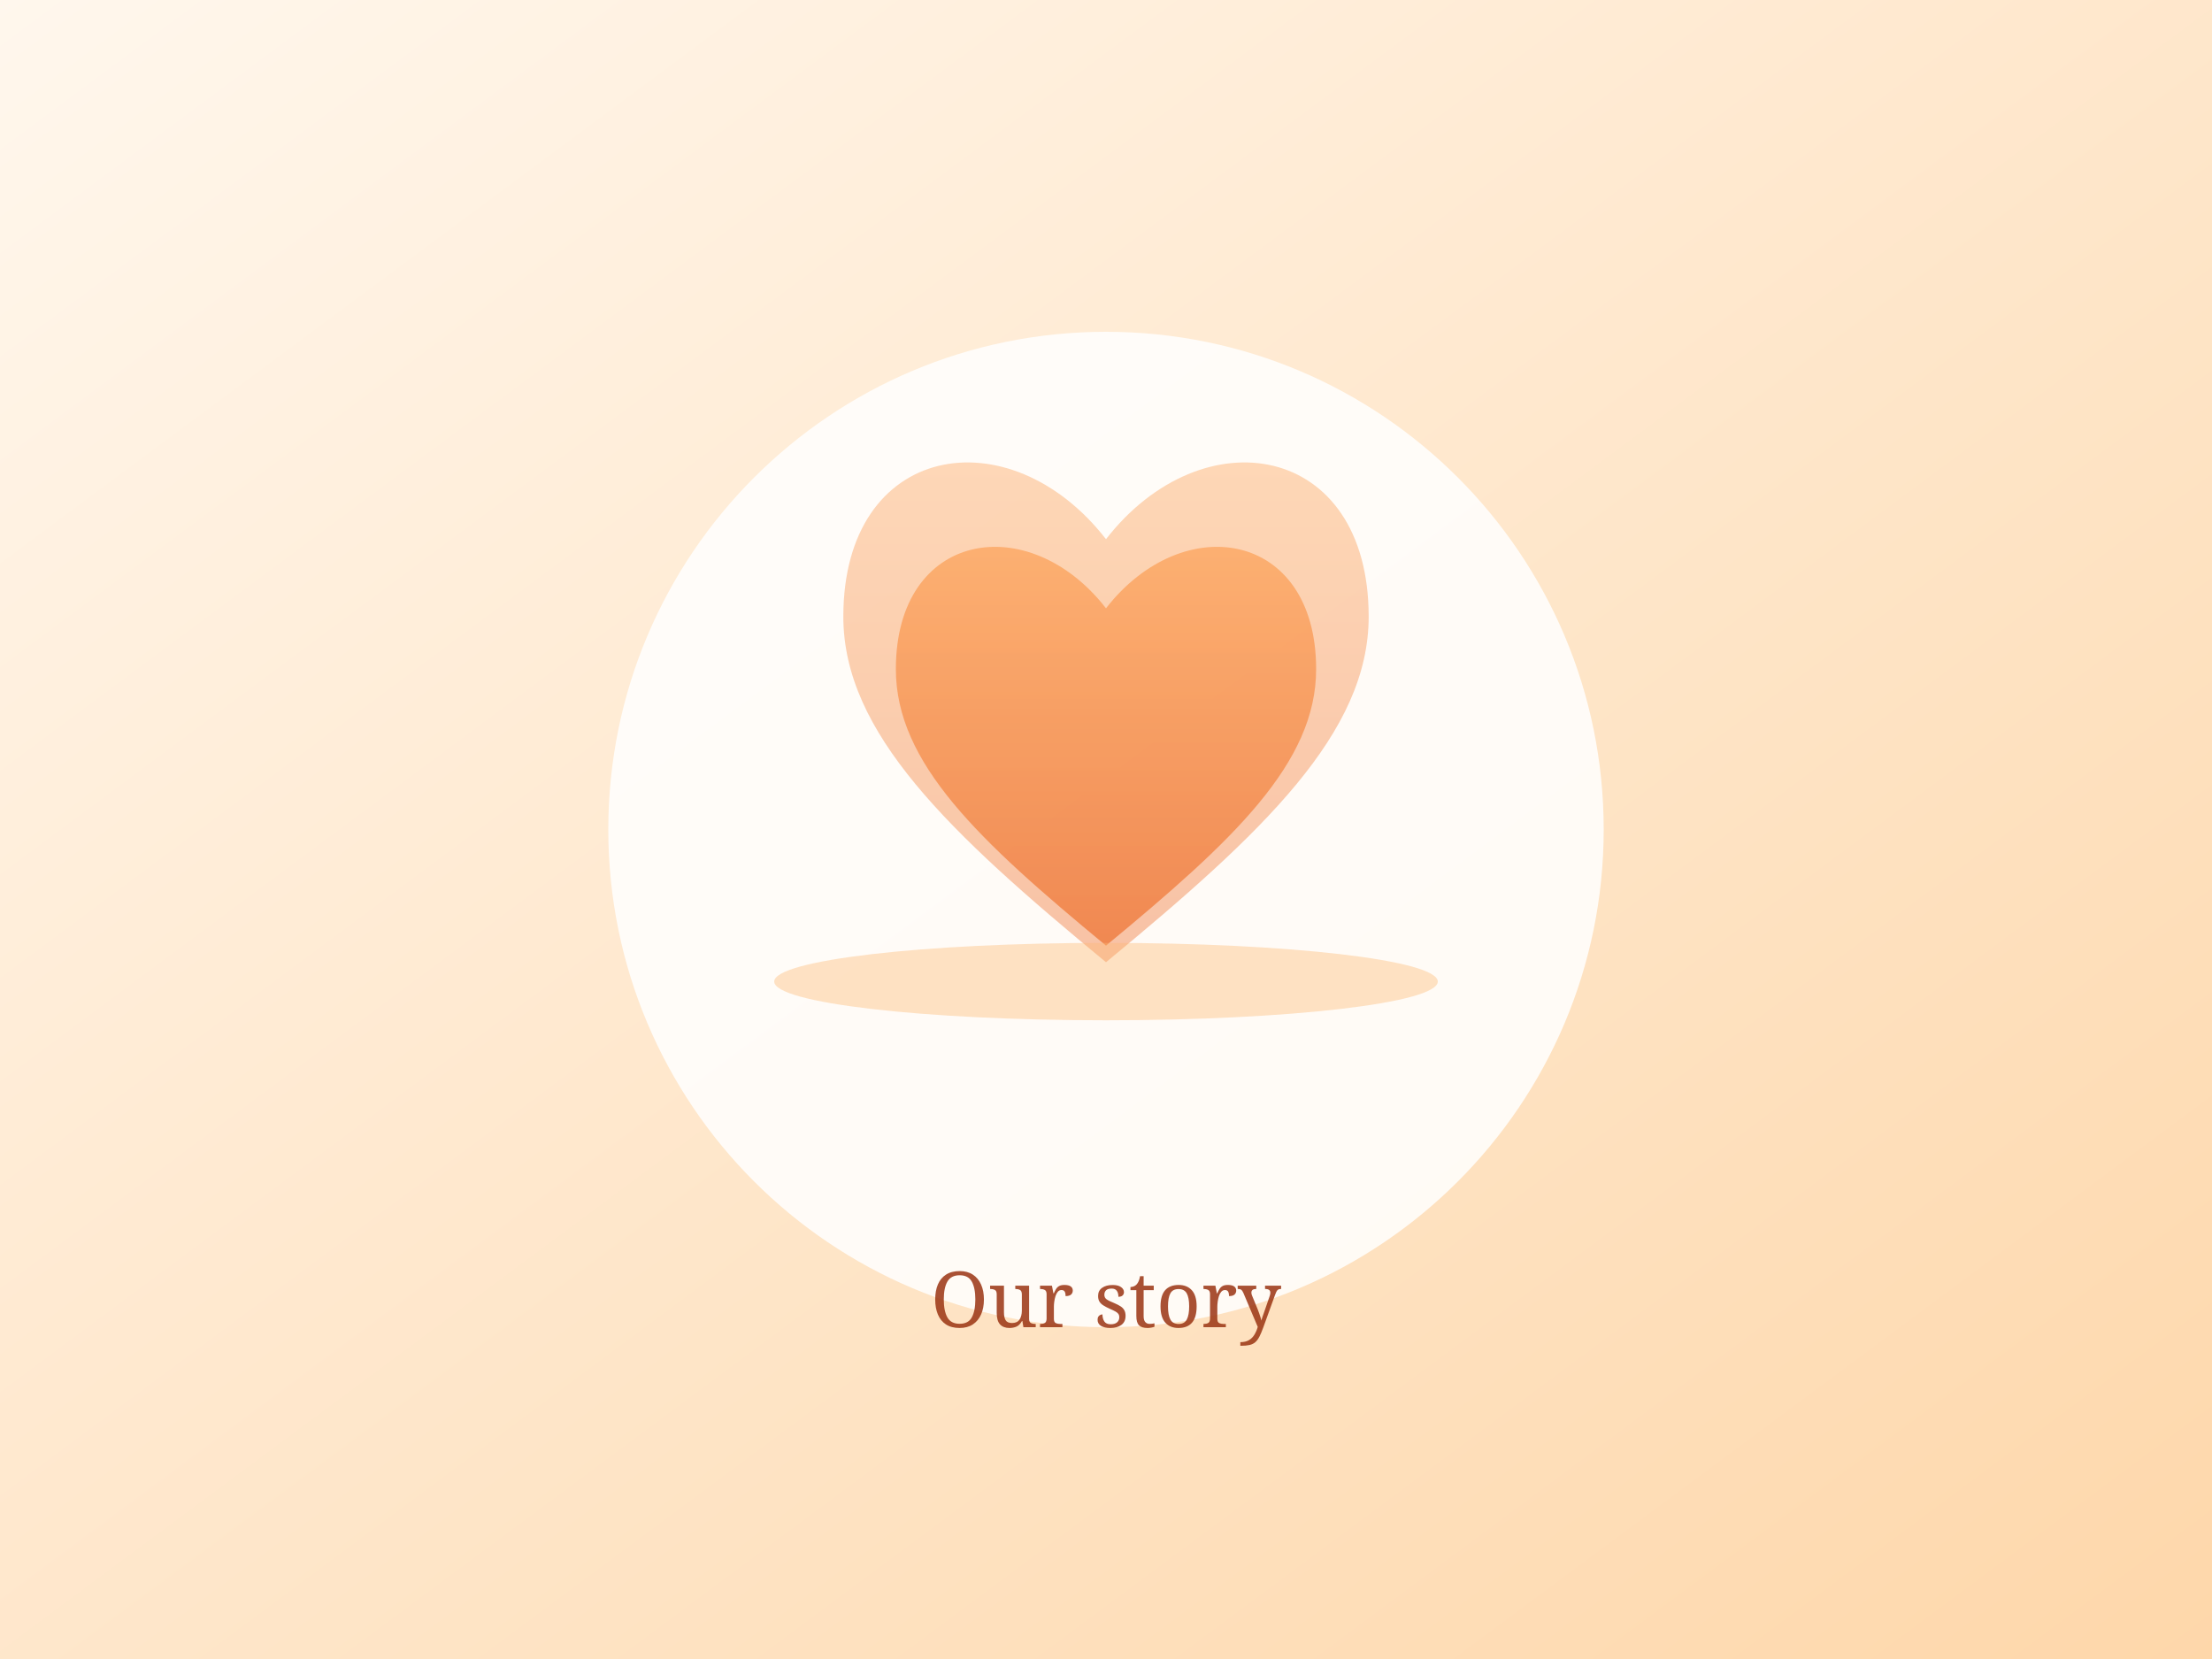
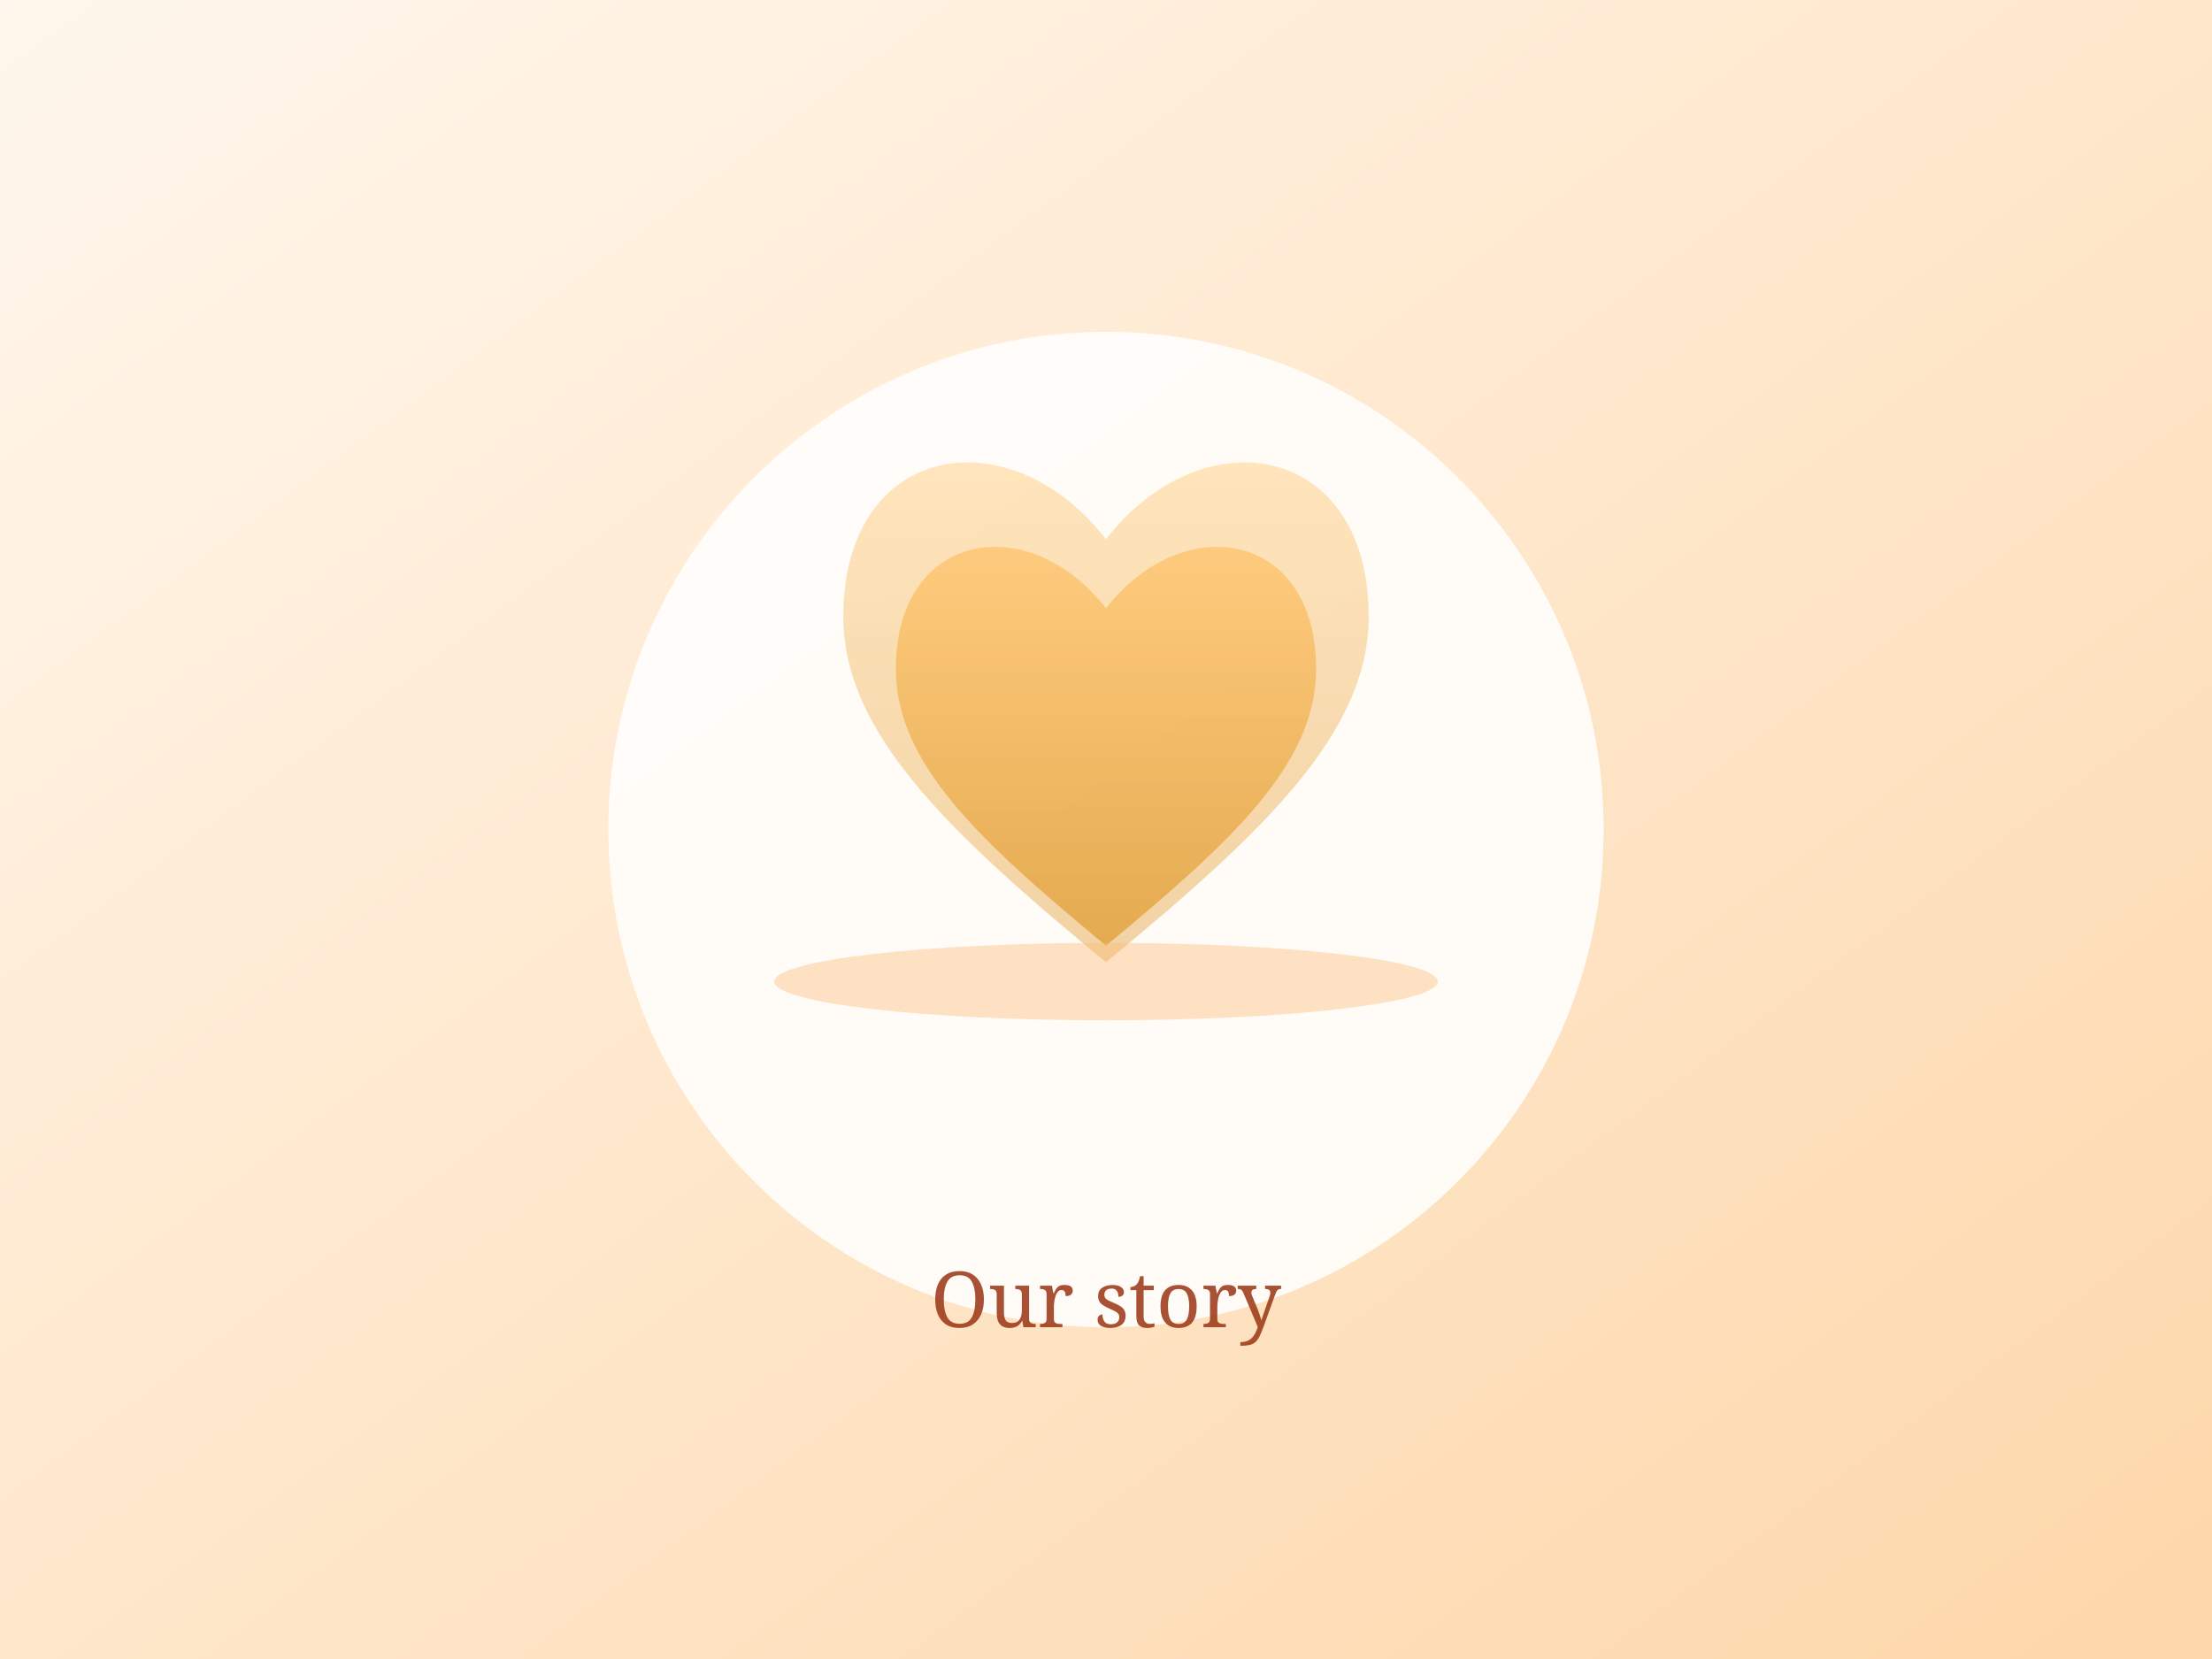
<svg xmlns="http://www.w3.org/2000/svg" width="800" height="600" viewBox="0 0 800 600" role="img" aria-labelledby="title desc">
  <defs>
    <linearGradient id="bg" x1="0%" y1="0%" x2="100%" y2="100%">
      <stop offset="0%" style="stop-color:#fff7ed" />
      <stop offset="100%" style="stop-color:#fed7aa" />
    </linearGradient>
    <linearGradient id="accent" x1="0%" y1="0%" x2="0%" y2="100%">
-       <stop offset="0%" style="stop-color:#fb923c" />
-       <stop offset="100%" style="stop-color:#ea580c" />
+       <stop offset="0%" style="stop-color:#ffb84d" />
+       <stop offset="100%" style="stop-color:#d98809" />
    </linearGradient>
  </defs>
  <rect width="800" height="600" fill="url(#bg)" />
  <circle cx="400" cy="300" r="180" fill="#ffffff" opacity="0.85" />
  <path d="M400 195c-35-45-95-35-95 28 0 42 38 78 95 125 57-47 95-83 95-125 0-63-60-73-95-28z" fill="url(#accent)" opacity="0.35" />
  <path d="M400 220c-28-36-76-28-76 22 0 34 30 62 76 100 46-38 76-66 76-100 0-50-48-58-76-22z" fill="url(#accent)" opacity="0.55" />
  <ellipse cx="400" cy="355" rx="120" ry="14" fill="#fdba74" opacity="0.4" />
  <text x="400" y="480" text-anchor="middle" font-family="Georgia, serif" font-size="28" fill="#9a3412" opacity="0.85">Our story</text>
</svg>
